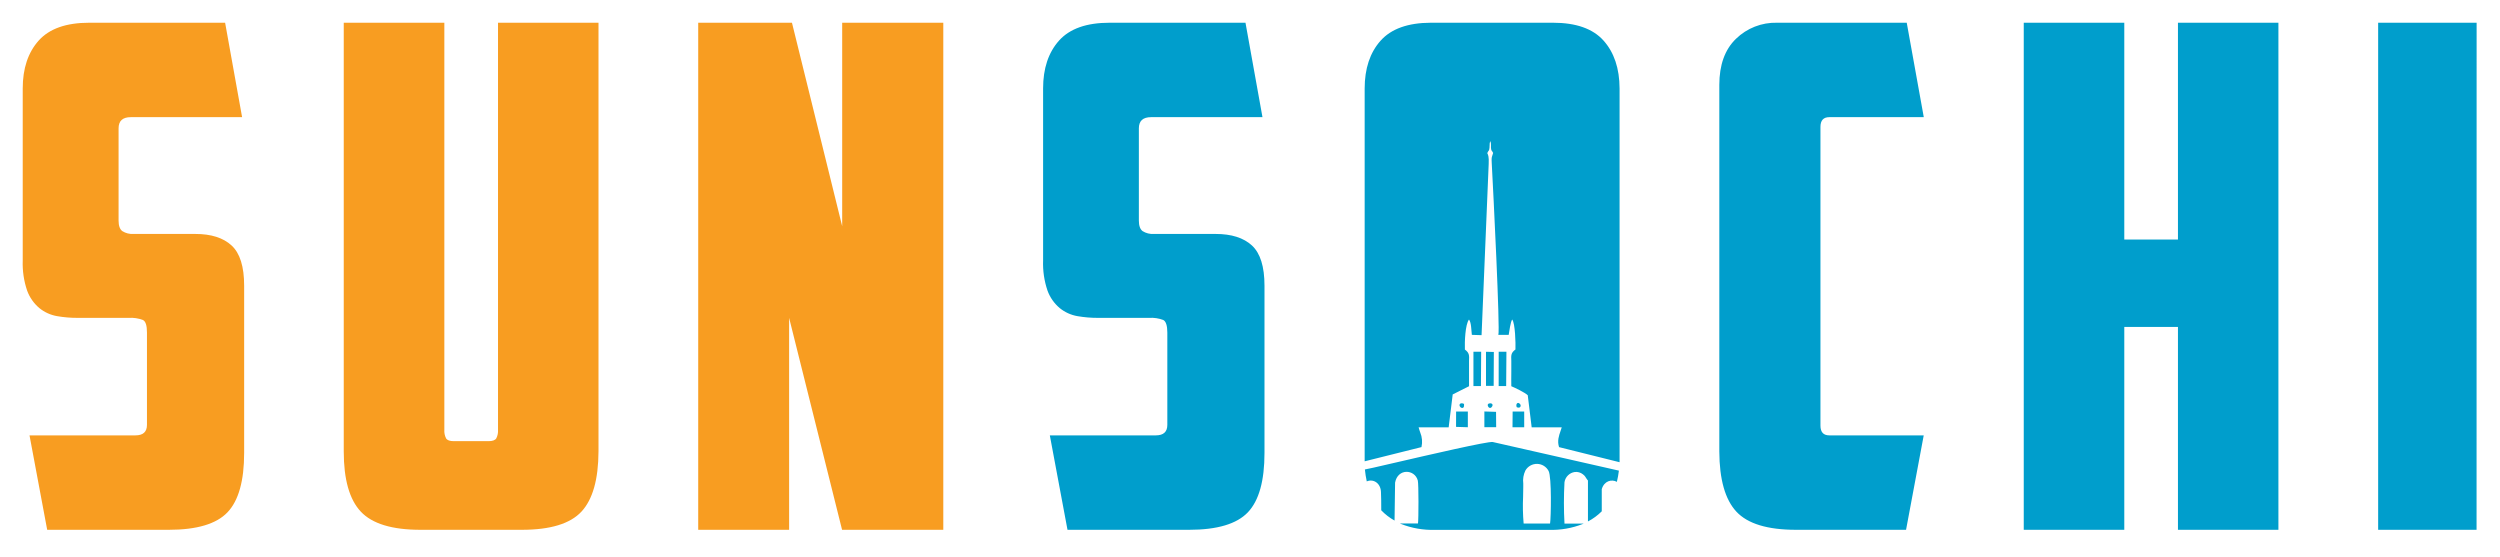
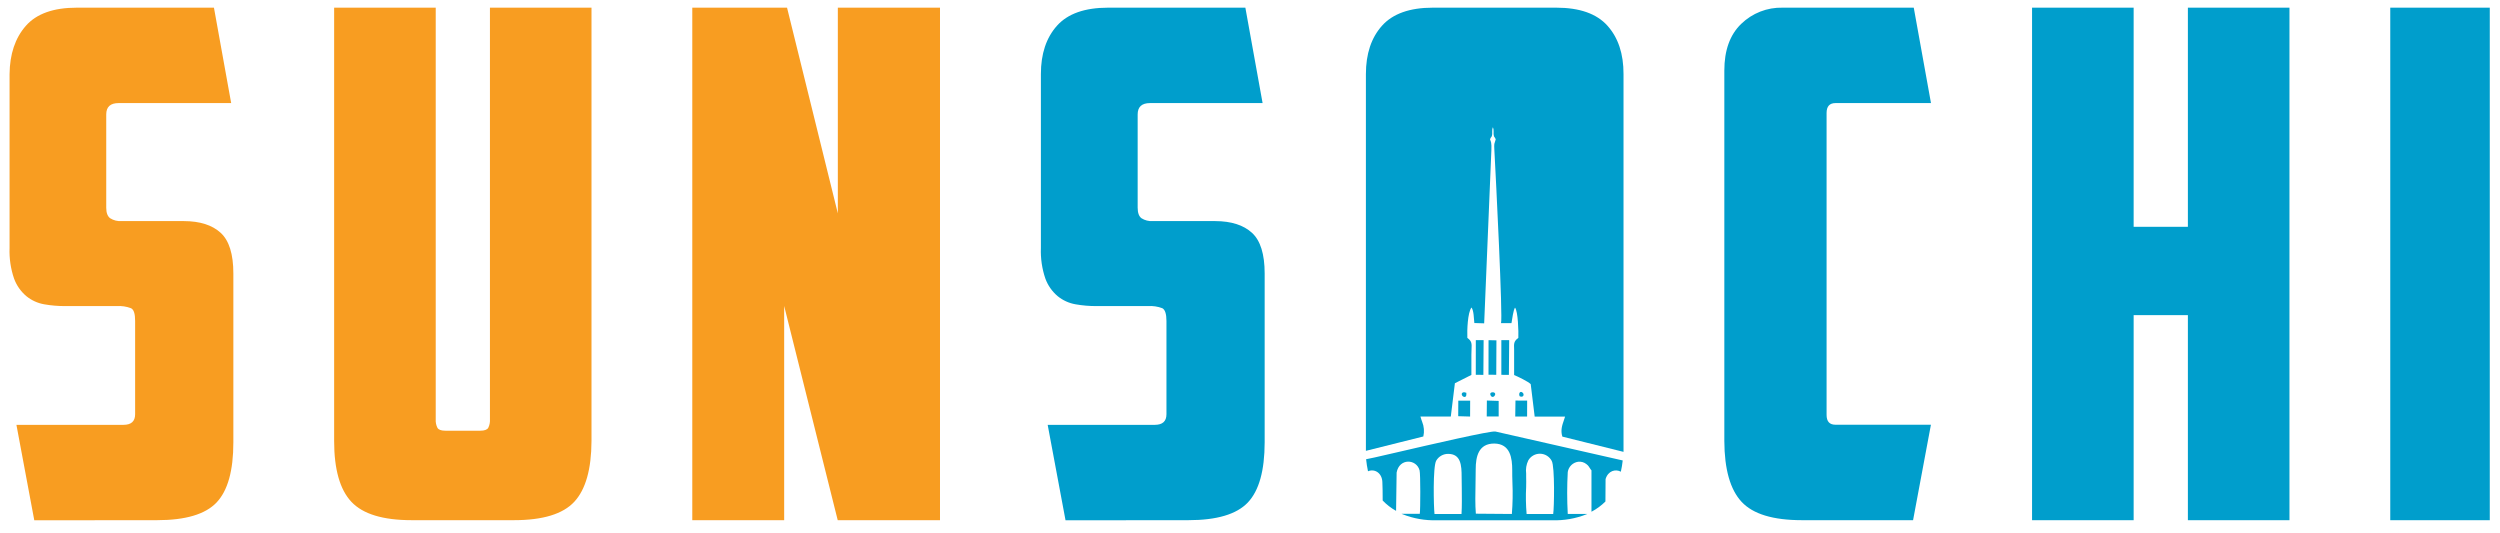
- <svg xmlns="http://www.w3.org/2000/svg" data-name="Слой 1" viewBox="0 0 880 196">
-   <path d="M418.57 186.49q14.82 0 20.68-6.16t5.85-20.92v-58.84q0-10.09-4.42-14.16c-2.94-2.71-7.21-4.06-12.78-4.06h-21.76a6.63 6.63 0 0 1-3.95-1c-.87-.66-1.31-1.89-1.31-3.7V45.18q0-3.94 4.3-3.94h39.21L438.41 8H390.6q-12.19 0-17.81 6.28t-5.62 16.86v60.57a29.59 29.59 0 0 0 1.55 10.58 14.54 14.54 0 0 0 4.31 6.16 13.56 13.56 0 0 0 6.21 2.83 41.8 41.8 0 0 0 7.3.61h17.93a12 12 0 0 1 5 .74c.95.49 1.43 2 1.43 4.43v32.5q0 3.69-4.06 3.69h-37.3l6.22 33.24zM570.09 31.14V162.7l-21.3-5.31c-.7-2.17-.06-4 .52-5.67.15-.44.31-.87.42-1.29h-10.58l-1.38-11.3c-.91-.93-4.58-2.68-5.79-3.18-.05-1.68 0-3.38 0-5.07v-2-1.86c-.09-2-.13-2.82 1.46-4 .09-2.17-.09-9.27-1.15-10.55-.61.9-1 4.1-1.23 5.41h-3.64c.64-1.79-1.76-50.17-2.33-60.48-.1-1.79 0-2 .15-2.46a8.21 8.21 0 0 0 .34-1.09c-.51-1.15-.6-.43-.76-1.76a9.89 9.89 0 0 1 0-1 3.21 3.21 0 0 0-.23-1.44 3 3 0 0 0-.24 1.43 7.92 7.92 0 0 1-.05 1c-.16 1.28-.28.65-.76 1.77a.52.52 0 0 0 .1.32c.17.33.5 1 .38 3.52l-2.51 60.29-3.42-.11c-.21-1.6-.16-4.28-1-5.4-1.36 1.79-1.55 8-1.45 10.57 1.59 1.17 1.55 2.06 1.46 4v8.91l-5.75 2.89-1.42 11.59h-10.58c.2.75.4 1.31.58 1.81a8.55 8.55 0 0 1 .43 5.14l-20 5V31.18q0-10.58 5.61-16.86T503.63 8h43q12.2 0 17.81 6.28t5.65 16.86zm107.06 122.11l-6.22 33.24H632.2q-15.06 0-21-6.4t-6-21.18v-129q0-10.59 5.86-16.25A20 20 0 0 1 625.51 8h45.66l6 33.24h-33.26c-2.07 0-3.11 1.14-3.11 3.44v105.13q0 3.44 3.11 3.44zM802 8h-35.36v76.32h-18.89V8h-35.39v178.49h35.39v-71.4h18.89v71.4H802zm69.75 178.49h-34.64V8h34.66zM521.64 42.94c2.45-.79 1.49-.79 2.81-1.92l.47.49s.09.12.13.17c.83.93.79.8 2.19 1.27-.86 1.66-.91 1.07-1 3.47a13.49 13.49 0 0 0-1.78-.27 6.72 6.72 0 0 0-1.05.14l-.72.13c-.15-2.42-.21-1.75-1.05-3.48zm-.27 80.87h-2.72v12.08h2.64zm6.17 0h2.72l-.09 12.08h-2.64zm-1.71.08l-2.76-.07v12h2.7zm8.08 19.46c-.49-1 .25-2.1 1.12-1.16.57.6.12 1.74-1.12 1.14zm-19.81 0c.3.29 1.22.54 1.24-.58v-.11a2.84 2.84 0 0 0 0-.6c0 .07-.12.2-.26 0-1.23-.44-1.73.55-.98 1.28zm10.94 0a.7.7 0 0 1-1.13-.11c-.57-.93.1-1.17.17-1.19 1.19-.36 1.73.53.92 1.29zm1.57 1.62l-4.11-.13v5.54h4.15zm5.84-.12h4.07v5.54h-4.12zm-19.9 0h4.13v5.54l-4.15-.13zm57.3 20.81l-44.4-10.07c-1.62-.31-22.36 4.49-34.49 7.3-3.37.79-6.08 1.41-7.52 1.73-.57.13-1.68.35-3 .63a37.91 37.91 0 0 0 .66 4.2c2.35-1 4.86.62 5 3.68.06 1.59.12 4.11.1 6.5a20.09 20.09 0 0 0 4.68 3.61l.19-13.35c.92-5.1 6.93-4.79 8-.74.31 1.16.29 13.64.06 15.12h-6.33l.33.15a30 30 0 0 0 11.95 2.09h40.17a30 30 0 0 0 11.95-2.09l.25-.11h-6.75a131.52 131.52 0 0 1 0-14.59 4.29 4.29 0 0 1 3.64-3.58 3.88 3.88 0 0 1 2.84.81c.92.7.85 1 1.47 1.81l.31.39v14.4a19.84 19.84 0 0 0 4.86-3.57v-7.8c.85-2.91 3.48-3.59 5.32-2.57a35 35 0 0 0 .71-3.93zm-51.34 7.84a106.66 106.66 0 0 0 .11 10.67l12.58.11a89.31 89.31 0 0 0 .16-10.94c0-1.59-.08-3.09-.07-4.33 0-4.06-.61-9.19-6.26-9.26-5.43-.05-6.46 4.46-6.46 9 0 1.48 0 3.1-.06 4.77zm17.62 1.33c0-1.29.06-2.49.06-3.45v-1.18a8.14 8.14 0 0 1 .75-4.58 4.66 4.66 0 0 1 8.17.17c1.11 2.09.85 16.45.51 18.5h-9.3a70.18 70.18 0 0 1-.19-9.44zm-31.3-9.19c-1.24 2-.89 16.34-.62 18.59h9.41c.21-2.74.15-6 .1-9 0-1.35-.05-2.66-.05-3.88 0-4.13-.27-8-4.71-8.07a4.77 4.77 0 0 0-4.13 2.38z" fill="#009ecc" />
-   <path d="M59.4 186.49q14.82 0 20.68-6.16t5.86-20.92v-58.84q0-10.09-4.42-14.16t-12.8-4.06H47a6.61 6.61 0 0 1-3.95-1c-.87-.66-1.31-1.89-1.31-3.7V45.18q0-3.94 4.3-3.94h39.18L79.24 8H31.43q-12.19 0-17.81 6.28T8 31.14v60.57a29.59 29.59 0 0 0 1.55 10.58 14.54 14.54 0 0 0 4.31 6.16 13.56 13.56 0 0 0 6.21 2.83 41.8 41.8 0 0 0 7.3.61H45.3a12.06 12.06 0 0 1 5 .74c1 .49 1.43 2 1.43 4.43v32.5c0 2.46-1.35 3.69-4.07 3.69H10.39l6.22 33.24zm124.27 0q15.06 0 21-6.4t6-21.18V8H175.3v143.29a5.78 5.78 0 0 1-.6 3c-.4.66-1.31 1-2.75 1h-12.19c-1.44 0-2.35-.32-2.75-1a5.78 5.78 0 0 1-.6-3V8H121v150.91q0 14.78 6 21.18t21 6.4zM278.77 8h-33v178.49h32v-74.6l18.64 74.6h35.63V8h-35.59v71.64z" fill="#f89d21" />
+ <svg xmlns="http://www.w3.org/2000/svg" data-name="Слой 1" viewBox="0 0 870.67 185.33">
+   <path d="M413.9 181.16q14.84 0 20.68-6.16t5.86-20.92V95.23q0-10.1-4.42-14.15T423.23 77h-21.76a6.5 6.5 0 0 1-3.94-1q-1.32-1-1.32-3.69V39.84c0-2.62 1.44-3.94 4.3-3.94h39.21l-6-33.23h-47.79q-12.19 0-17.81 6.28t-5.61 16.86v60.56A29.47 29.47 0 0 0 364.06 97a14.49 14.49 0 0 0 4.3 6.15 13.49 13.49 0 0 0 6.22 2.83 40.72 40.72 0 0 0 7.29.62h17.93a11.87 11.87 0 0 1 5 .74c.95.49 1.44 2 1.44 4.43v32.5q0 3.69-4.07 3.69h-37.3l6.22 33.24zM565.42 25.81v131.56l-21.3-5.31c-.7-2.17-.06-4 .52-5.67.16-.45.31-.88.43-1.3h-10.59l-1.38-11.31c-.91-.92-4.57-2.67-5.78-3.17v-7.08-1.86c-.09-2-.13-2.82 1.47-4 .09-2.16-.1-9.26-1.16-10.54-.61.9-1 4.1-1.23 5.4h-3.64c.65-1.8-1.76-50.18-2.33-60.49-.1-1.79 0-2 .16-2.45a8.63 8.63 0 0 0 .33-1.09c-.5-1.15-.59-.44-.75-1.77a6.12 6.12 0 0 1 0-1 3.25 3.25 0 0 0-.24-1.45 3.08 3.08 0 0 0-.24 1.43 7.79 7.79 0 0 1 0 1c-.16 1.28-.29.65-.76 1.77a.55.55 0 0 0 .09.31c.17.33.51 1 .38 3.53l-2.51 60.29-3.42-.11c-.21-1.6-.15-4.28-1-5.41-1.36 1.8-1.55 8-1.44 10.58 1.59 1.17 1.55 2 1.46 4 0 .52-.05 1.13-.05 1.84v7.06l-5.75 2.9-1.42 11.59h-10.58c.2.74.41 1.31.59 1.81a8.47 8.47 0 0 1 .42 5.14l-20 5V25.81q0-10.59 5.62-16.86T499 2.67h43q12.19 0 17.82 6.28t5.6 16.86zM672.48 147.92l-6.22 33.24h-38.73q-15.06 0-21-6.4t-6-21.18v-129q0-10.59 5.86-16.25a20 20 0 0 1 14.47-5.66h45.64l6 33.23h-33.26c-2.06 0-3.1 1.15-3.1 3.45v105.12c0 2.3 1 3.45 3.1 3.45zM797.35 2.67h-35.38v76.31h-18.89V2.67H707.7v178.49h35.38v-71.4h18.89v71.4h35.38V2.67zM832.45 2.67h34.66v178.49h-34.66z" fill="#009ecc" />
+   <path d="M517 37.61c2.45-.8 1.48-.79 2.8-1.92l.47.48.14.17c.82.94.79.81 2.19 1.28-.86 1.66-.91 1.06-1 3.47a13.2 13.2 0 0 0-1.77-.27 5 5 0 0 0-1.06.14l-.72.12c-.18-2.47-.24-1.75-1.05-3.47zM516.7 118.47l-2.72-.02-.01 12.08 2.64.02.09-12.08zM522.87 118.45l2.73.02-.1 12.08-2.63-.01v-12.09zM521.16 118.53l-2.75-.06-.01 12.03 2.7.03.06-12zM529.25 138c-.5-1 .25-2.1 1.12-1.16.57.61.12 1.76-1.12 1.16zM509.43 138c.3.29 1.23.54 1.25-.58v-.11-.6c0 .07-.12.2-.26 0-1.24-.42-1.74.57-.99 1.29zM520.37 138a.7.7 0 0 1-1.13-.12c-.57-.92.1-1.16.17-1.19 1.2-.33 1.74.55.96 1.31zM521.94 139.63l-4.11-.14-.05 5.55 4.16-.01v-5.4zM527.79 139.5l4.07.02-.02 5.54h-4.13l.08-5.56zM507.88 139.53h4.13l-.02 5.54-4.14-.12.03-5.42zM520.78 150.28c-1.62-.31-22.36 4.49-34.48 7.3-3.38.78-6.08 1.41-7.53 1.73-.56.13-1.68.35-3 .62a40 40 0 0 0 .66 4.2c2.35-1 4.86.63 5 3.69.07 1.59.13 4.11.11 6.49a19.56 19.56 0 0 0 4.67 3.61l.19-13.34c.92-5.1 6.93-4.8 8-.74.32 1.16.3 13.64.07 15.11h-6.34l.33.14a29.78 29.78 0 0 0 11.95 2.1h40.17a29.78 29.78 0 0 0 12-2.1l.25-.11H546a131.55 131.55 0 0 1 0-14.59 4.27 4.27 0 0 1 3.64-3.58 3.88 3.88 0 0 1 2.84.81c.92.7.86 1 1.47 1.81l.31.38v14.41a19.91 19.91 0 0 0 4.86-3.57l.05-7.8c.86-2.91 3.48-3.59 5.32-2.57a35.21 35.21 0 0 0 .65-3.92zM509 179h-9.41c-.28-2.25-.62-16.57.61-18.59a4.77 4.77 0 0 1 4.13-2.34c4.44 0 4.72 3.94 4.71 8.07 0 1.22 0 2.53.05 3.87.02 2.99.08 6.2-.09 8.99zm17.57 0l-12.58-.1c-.26-3.12-.19-7-.11-10.67 0-1.66.07-3.28.06-4.76 0-4.5 1-9 6.46-9 5.66.06 6.26 5.2 6.26 9.25 0 1.25 0 2.75.07 4.34a87.19 87.19 0 0 1-.2 10.94zm14.4 0h-9.3a68.67 68.67 0 0 1-.16-9.44c0-1.3.06-2.5 0-3.45v-1.18a8.13 8.13 0 0 1 .74-4.58 4.66 4.66 0 0 1 8.17.17c1.11 2.04.85 16.4.51 18.48z" fill="#009ecc" />
+   <path d="M54.73 181.16q14.84 0 20.69-6.16t5.85-20.92V95.23q0-10.1-4.42-14.15T64.06 77H42.3a6.5 6.5 0 0 1-3.94-1Q37 75 37 72.34v-32.5c0-2.62 1.44-3.94 4.31-3.94h39.2l-6-33.23H26.76Q14.56 2.67 9 9T3.33 25.81v60.56A29.44 29.44 0 0 0 4.89 97a14.49 14.49 0 0 0 4.3 6.15 13.46 13.46 0 0 0 6.21 2.83 40.92 40.92 0 0 0 7.3.62h17.93a11.87 11.87 0 0 1 5 .74c1 .49 1.43 2 1.43 4.43v32.5q0 3.69-4.06 3.69H5.72l6.22 33.24zm124.27 0q15.06 0 21-6.4t6-21.18V2.67h-35.37V146a5.87 5.87 0 0 1-.59 3q-.6 1-2.76 1h-12.19c-1.43 0-2.35-.33-2.74-1a5.76 5.76 0 0 1-.6-3V2.67h-35.38v150.91q0 14.78 6 21.18t21 6.4zM274.1 2.67h-33v178.49h32v-74.6l18.65 74.6h35.62V2.67h-35.58v71.64z" fill="#f89d21" />
</svg>
